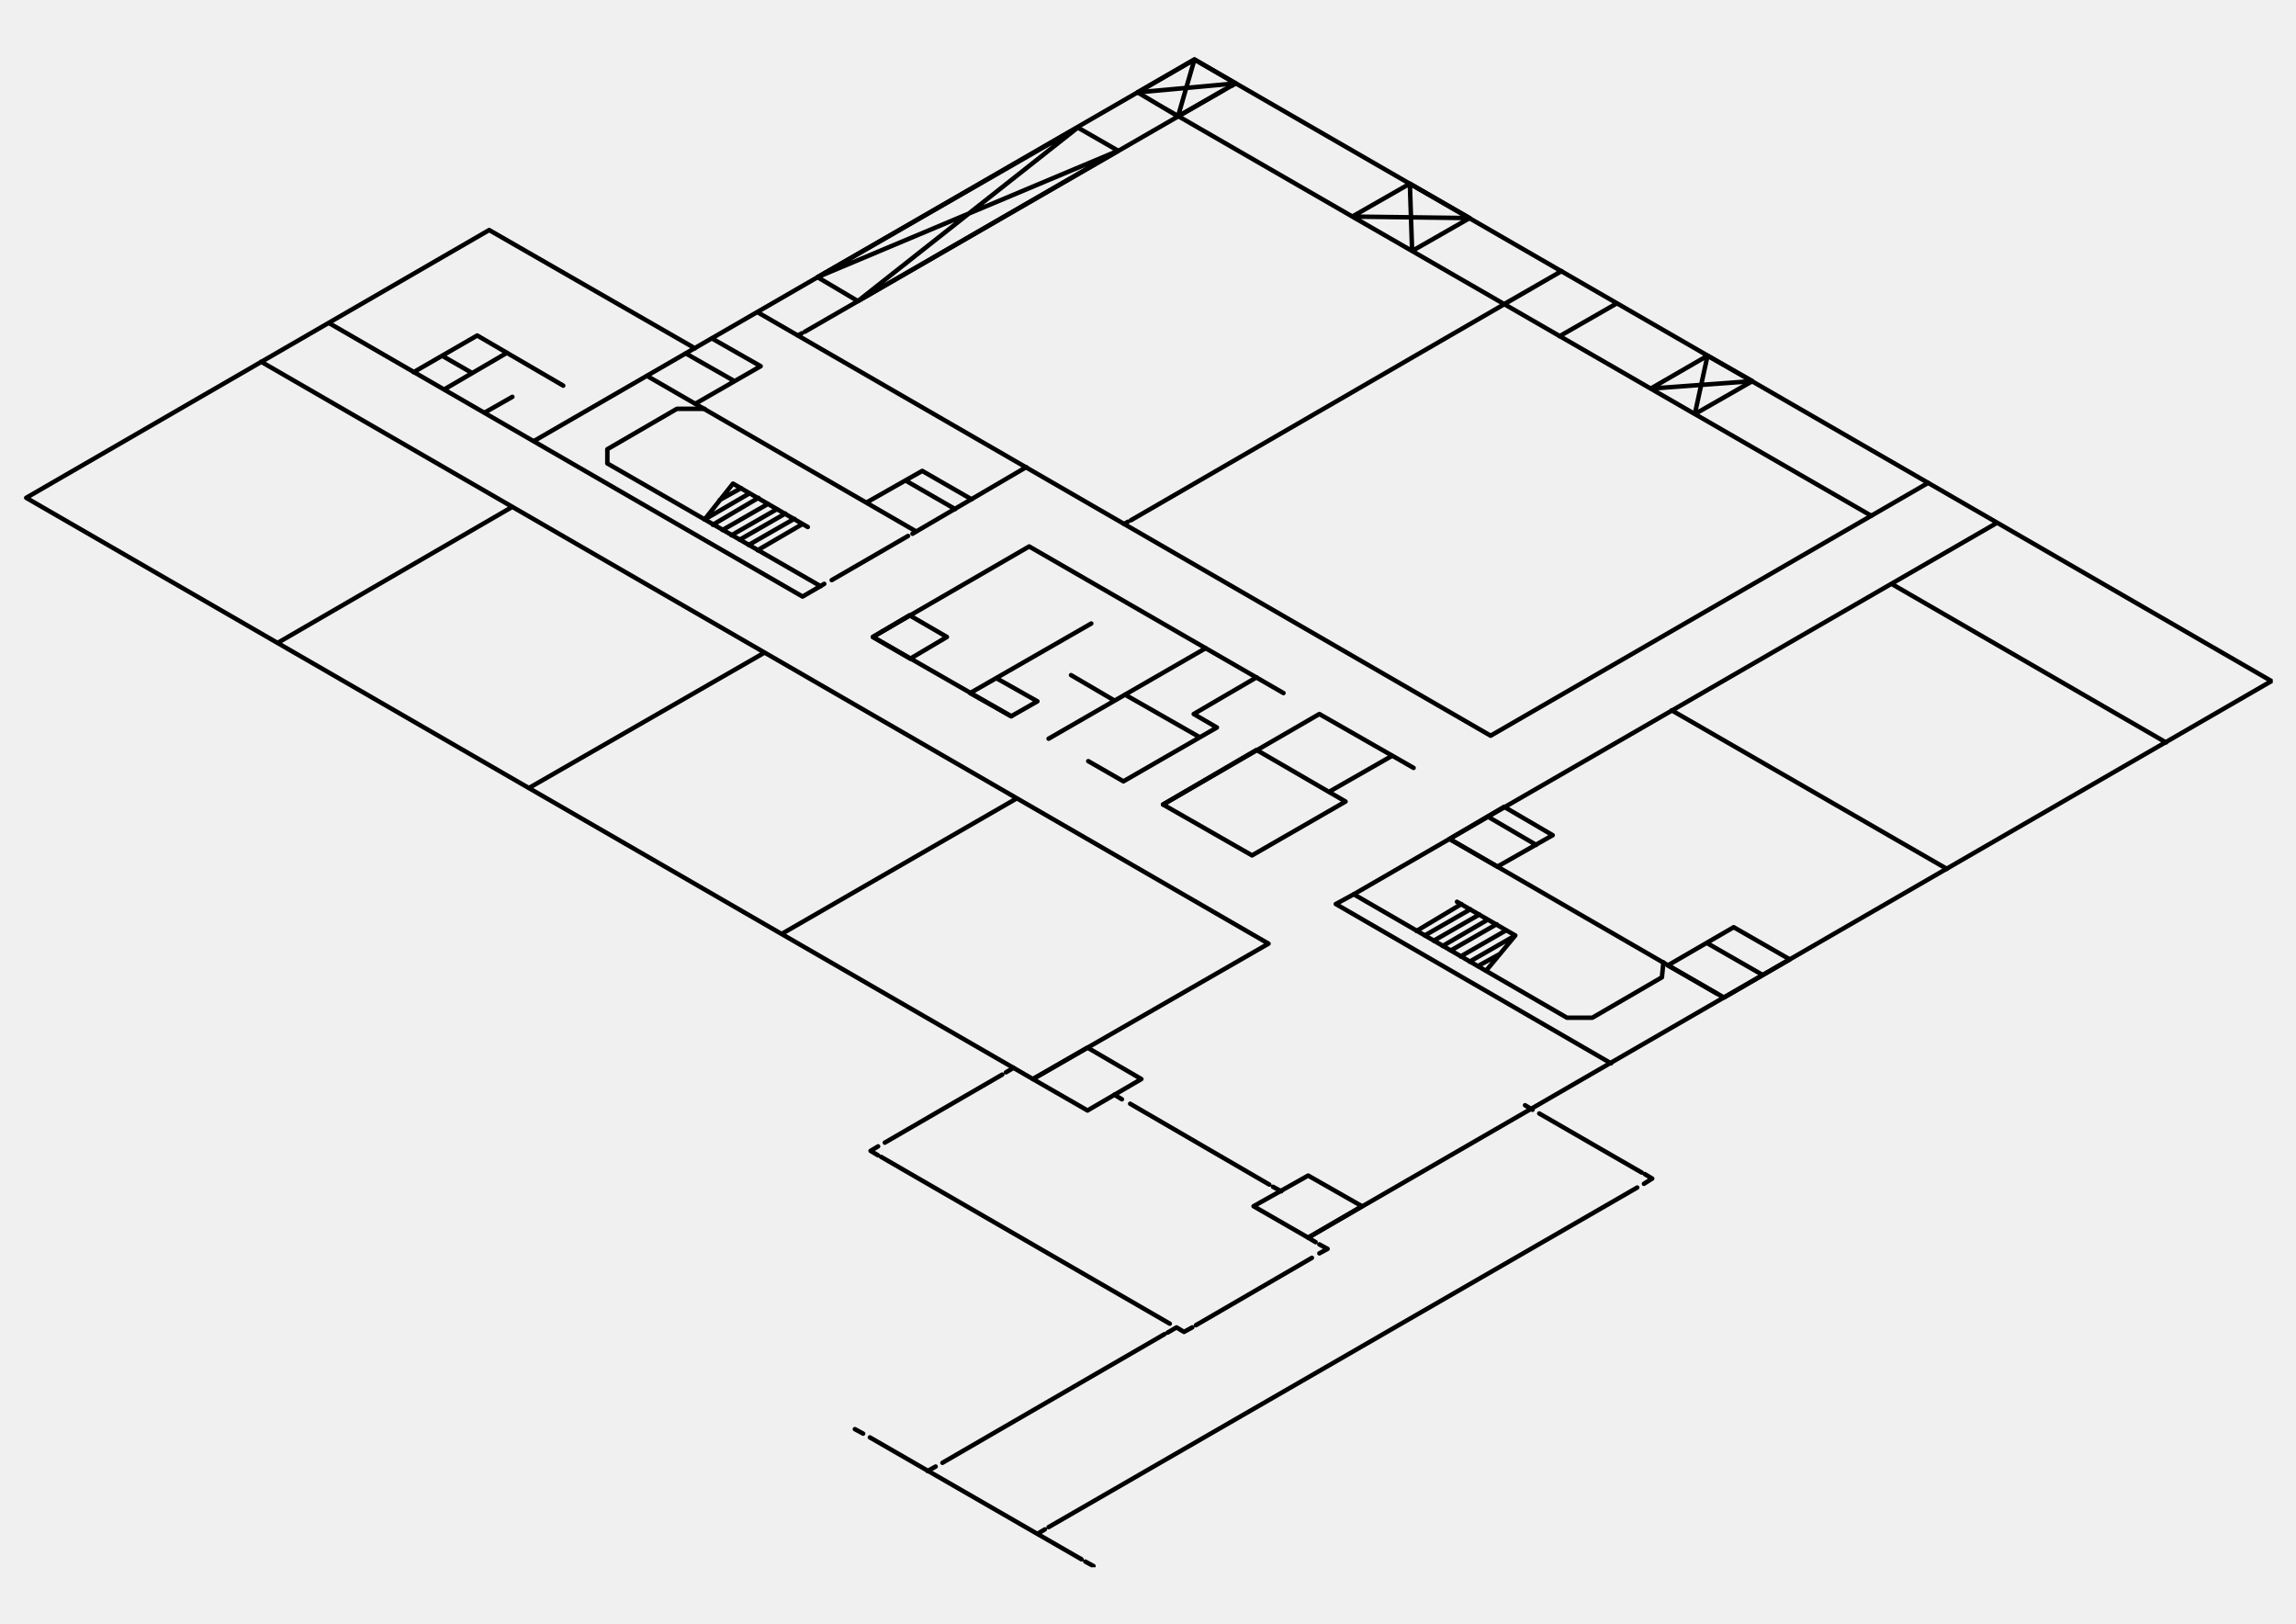
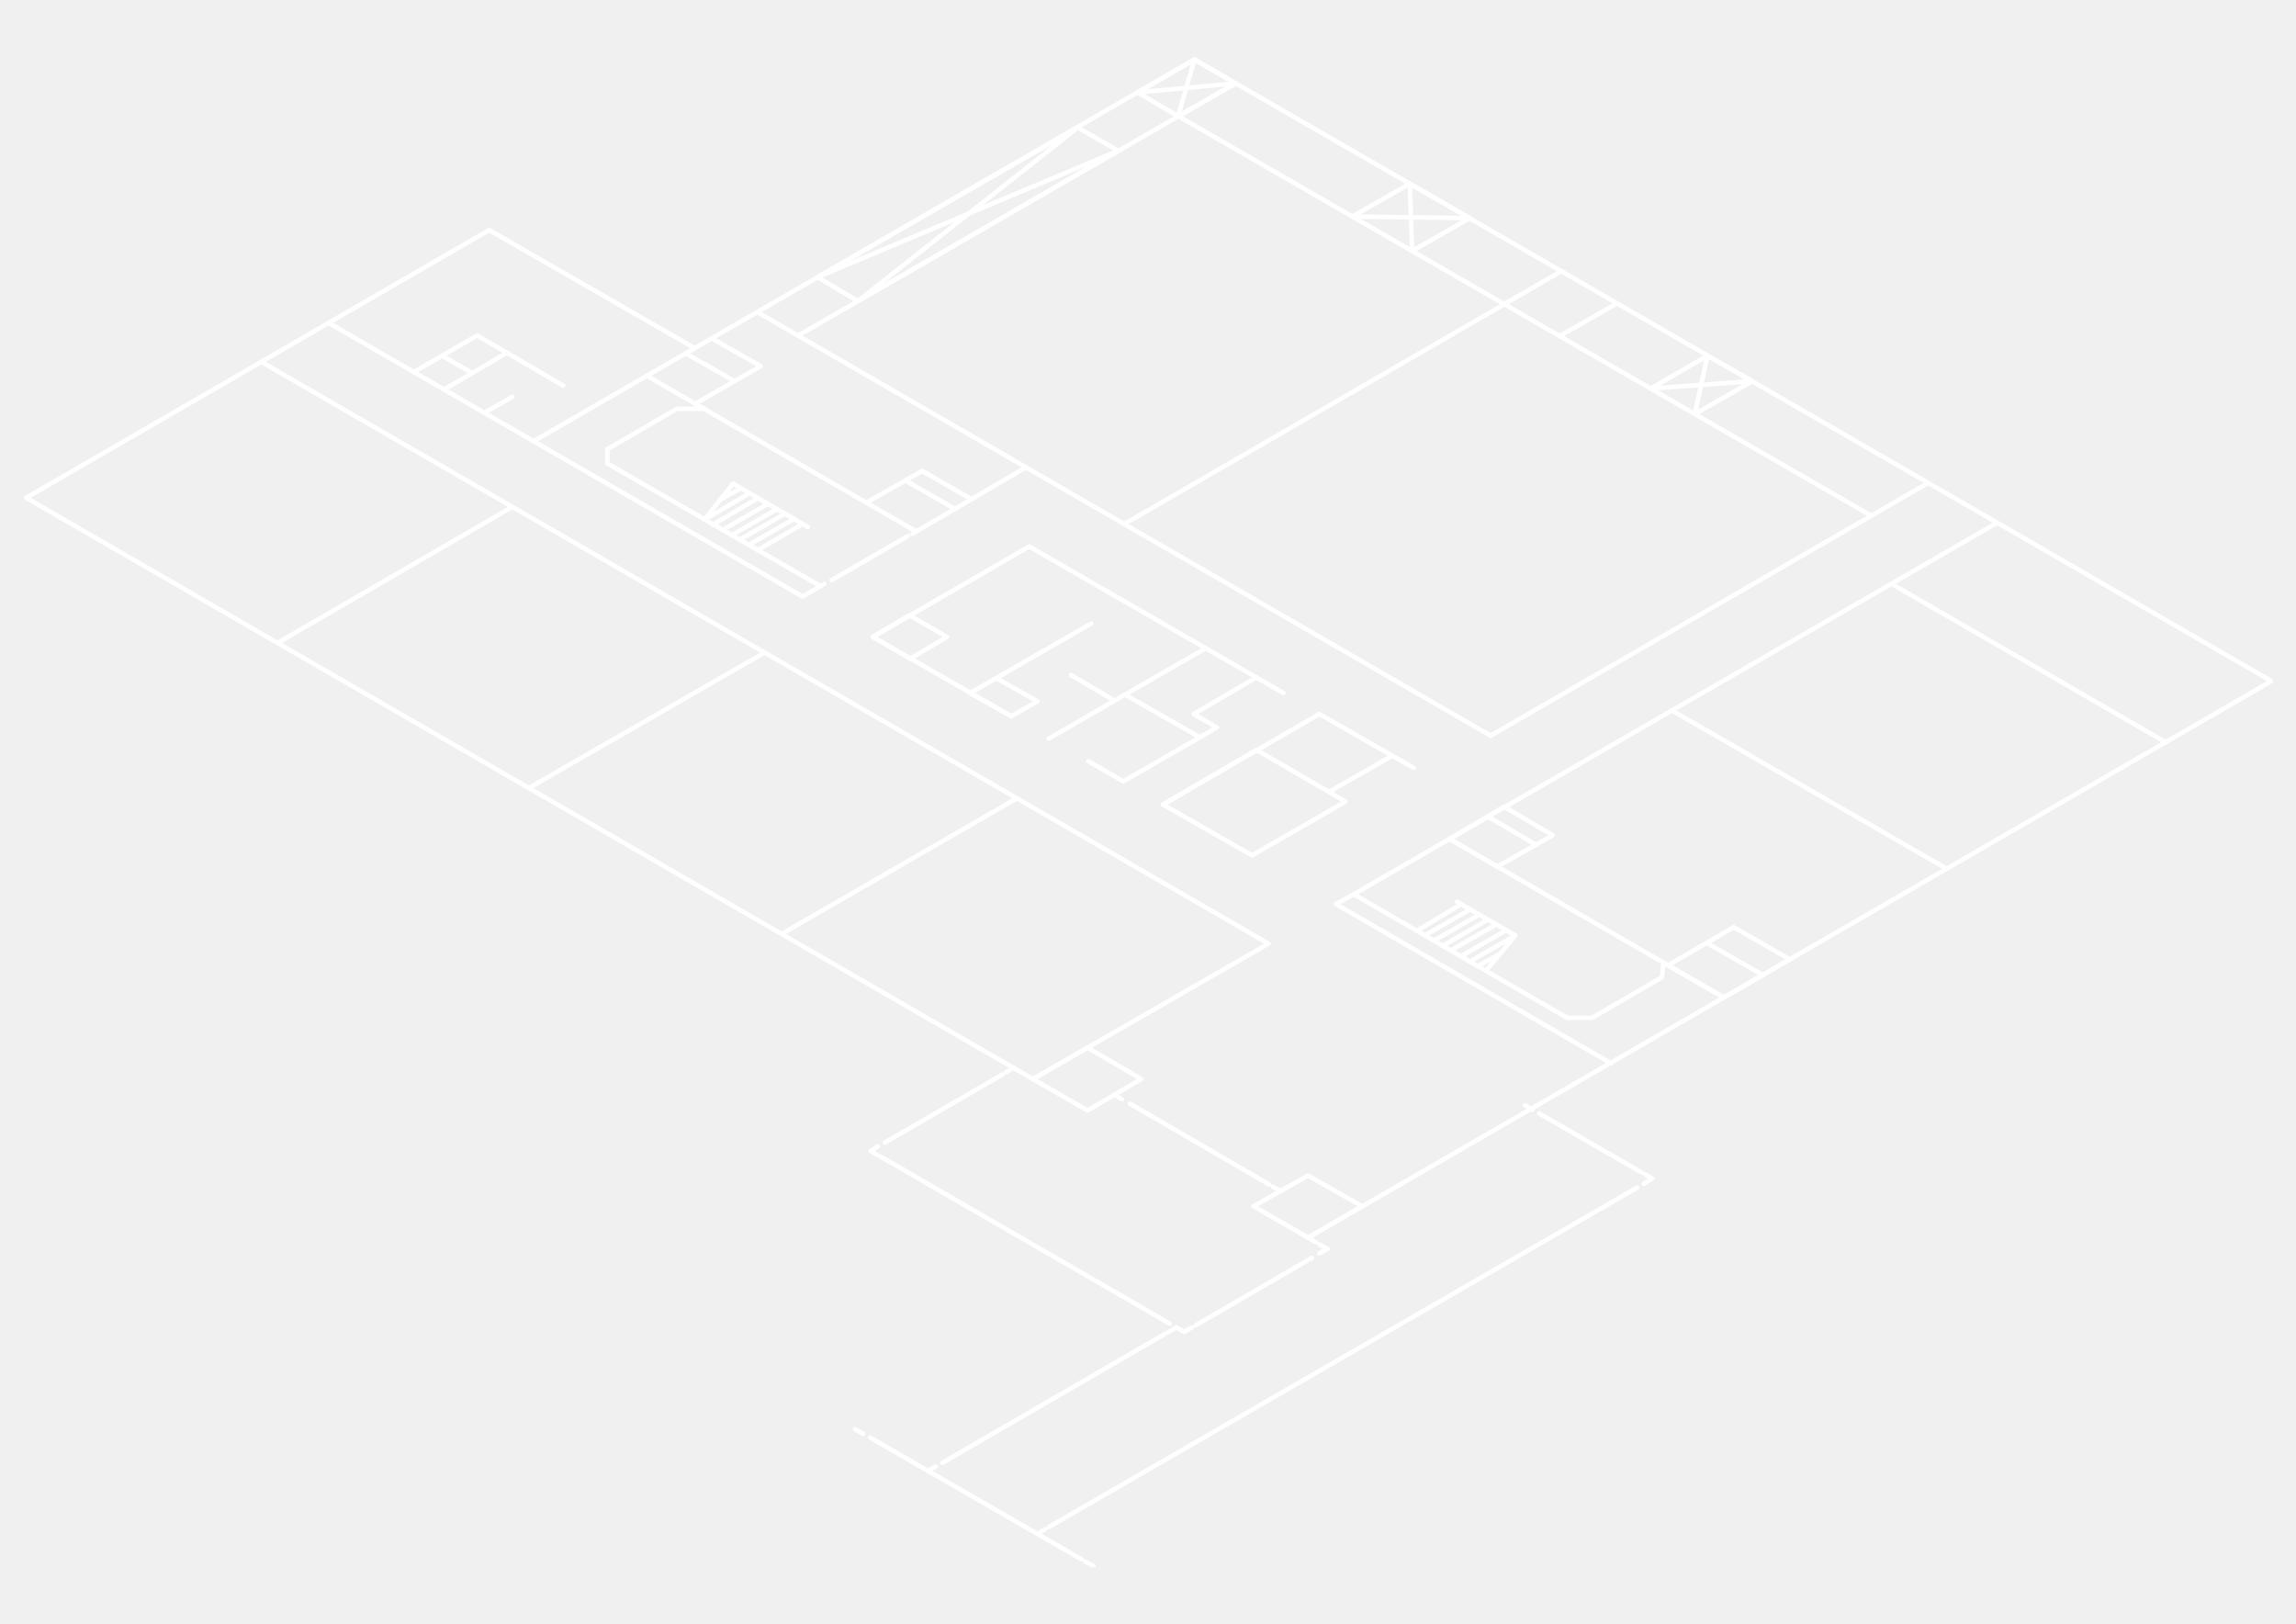
<svg xmlns="http://www.w3.org/2000/svg" id="floor001" data-name="1F" version="1.1" viewBox="0 0 841.89 595.28">
  <defs>
    <clipPath id="clippath">
      <path fill="none" d="M-191.41 1126.74h3718.48v-2146.79H-191.41v2146.79" />
    </clipPath>
    <clipPath id="clippath-1">
      <path fill="none" d="M8.5 20.67h824.88V574.6H8.5z" />
    </clipPath>
  </defs>
  <g clip-path="url(#clippath)">
-     <g fill="none" stroke="#000" stroke-linecap="round" stroke-linejoin="round" stroke-width="1.65" clip-path="url(#clippath-1)">
+     <g fill="none" stroke="#fff" stroke-linecap="round" stroke-linejoin="round" stroke-width="1.65" clip-path="url(#clippath-1)">
      <path d="m254.79 127.67-75.42-43.33L9.61 182.51 378.74 395.6l86.39-49.64L95.72 132.6M482.41 455.39l-2.74-1.65L832.89 249.7l-125.88-72.67M372.71 292.76 286.6 342.4M280.29 239.28l-86.39 49.64M187.87 185.81l-86.11 49.91" />
      <path d="m418.51 395.6-19.75-11.52-20.02 11.52 20.02 11.52 19.75-11.52M499.41 442.22l-19.74-11.24-20.02 11.24 20.02 11.52 19.74-11.52M120.95 118.62l173.33 100.09 6.58-3.83-78.16-44.98v-5.21l25.5-14.81h10.15M590.73 389.84l-100.92-58.41 6.58-3.57 78.16 45.25h9.33l25.5-14.81.55-5.48" />
      <path d="m237.23 137.81 98.73 57.05 40.32-23.59" />
      <path d="m255.06 147.96 23.86-13.71-17.83-10.15M269.32 139.73l-17.83-10.14M317.86 184.16l20.3-11.52 18.1 10.42M332.12 176.21l18.1 10.42M417.14 33.87l35.92-3.29-1.37.83M448.68 33.05 295.1 121.63M294 122.18l-1.37.82" />
      <path d="m431.95 42.65-14.81-8.78 20.84-12.06 15.08 8.77-21.11 12.07M424.54 38.26 686.17 189.1M437.98 21.81l-6.03 20.84M314.57 110.39l-14.81-8.78 95.44-54.85 14.81 8.51-95.44 55.12 80.63-63.63M410.01 55.27l-110.25 46.34M517.79 92.01 495.85 79.4l21.11-12.07 21.94 12.62-21.11 12.06-.83-24.68M538.9 79.95l-43.05-.55M621.45 151.8l-16.18-9.33 20.84-12.06 16.46 9.32-21.12 12.07 4.66-21.39M642.57 139.73l-37.3 2.74M572.63 99.42l-1.64.82M568.25 101.89l-153.58 88.85M413.57 191.29l-1.37.82M592.38 111.49l-20.57 11.79M572.09 99.69l-20.57 11.8M629.68 364.34l-98.18-56.77 200.47-115.73M693.58 214.05l100.64 58.14M612.95 260.4l100.92 58.14M370.79 262.59l-50.73-29.07 57.31-33.18 93.25 53.75M518.33 281.52l-34.55-19.75-57.32 33.18" />
      <path d="m493.38 293.86-32.64-18.93-34.28 20.02 32.64 18.65 34.28-19.74M347.21 233.52l-13.72-7.95-13.43 7.95 13.71 7.96 13.44-7.96M365.31 248.61l15.08 8.5-9.6 5.48-15.08-8.5 9.6-5.48M355.71 254.09l44.43-25.5M442.09 237.64l-57.59 33.18M460.74 248.33l-23.03 13.44 8.5 4.94-34.28 19.74-12.89-7.4M412.48 254.64l27.42 15.63M408.64 256.83l-15.91-9.32M300.86 214.88l1.37-.83M304.97 212.68l27.98-16.18M334.59 195.68l1.37-.82M510.38 277.13l-23.04 13.16M296.2 193.21l-27.43-15.91-10.42 13.17 16.46-9.6M291.26 190.19l-16.73 9.6M294.28 192.11l-16.46 9.6M287.97 188.27l-16.73 9.6M284.95 186.63l-16.73 9.6M281.66 184.71l-16.73 9.6M278.1 182.51l-16.73 9.88M271.79 178.95l-7.95 4.39M544.94 355.84l10.69-12.89-21.39-12.34M522.45 342.95l16.73-9.6M519.43 341.3l16.46-9.87M525.74 344.87l16.73-9.6M529.03 346.79l16.45-9.6M532.05 348.43l16.73-9.6M535.61 350.63l16.73-9.6M538.9 352.55l16.73-9.6M541.92 354.19l7.95-4.39M206.52 141.38 174.98 123l-23.31 13.44M185.95 129.31l-23.04 13.44M162.09 130.41l10.97 6.31M187.87 145.49l-10.15 5.76M569.34 306.2l-17.82-10.42-20.02 11.79 17.55 10.15 20.29-11.52M545.48 299.34l17.83 10.42M656.28 351.72l-20.57-11.79-24.13 13.99 20.57 11.79 24.13-13.99M625.84 345.69l20.57 11.79M496.39 327.86l35.11-20.29M559.2 405.2l2.74 1.65M564.41 408.22l37.57 21.66M603.08 430.43l2.74 1.65-3.02 1.92M600.33 435.37 384.5 559.87M383.13 560.7l-2.74 1.64M340.08 539.31l3.01-1.65M345.56 536.29l81.45-47.17M428.11 488.57l3.29-1.92 2.74 1.65 3.02-1.65M483.78 456.21l3.02 1.65-3.02 1.64M481.04 461.15l-42.51 24.68M428.93 485.28l-105.86-61.16M321.98 423.58l-2.75-1.65 2.75-1.65M324.44 418.91l43.06-24.95M368.87 393.13l2.74-1.64M313.47 523.95l3.02 1.64M318.96 526.97l77.61 44.7M397.94 572.49l3.02 1.65M408.64 401.36l2.74 1.65M414.4 404.65l51.01 29.62M466.78 435.09l3.01 1.65" />
      <path d="M195.82 161.67 437.98 21.81l269.03 155.22-160.43 92.69L277.82 114.5" />
    </g>
  </g>
</svg>
